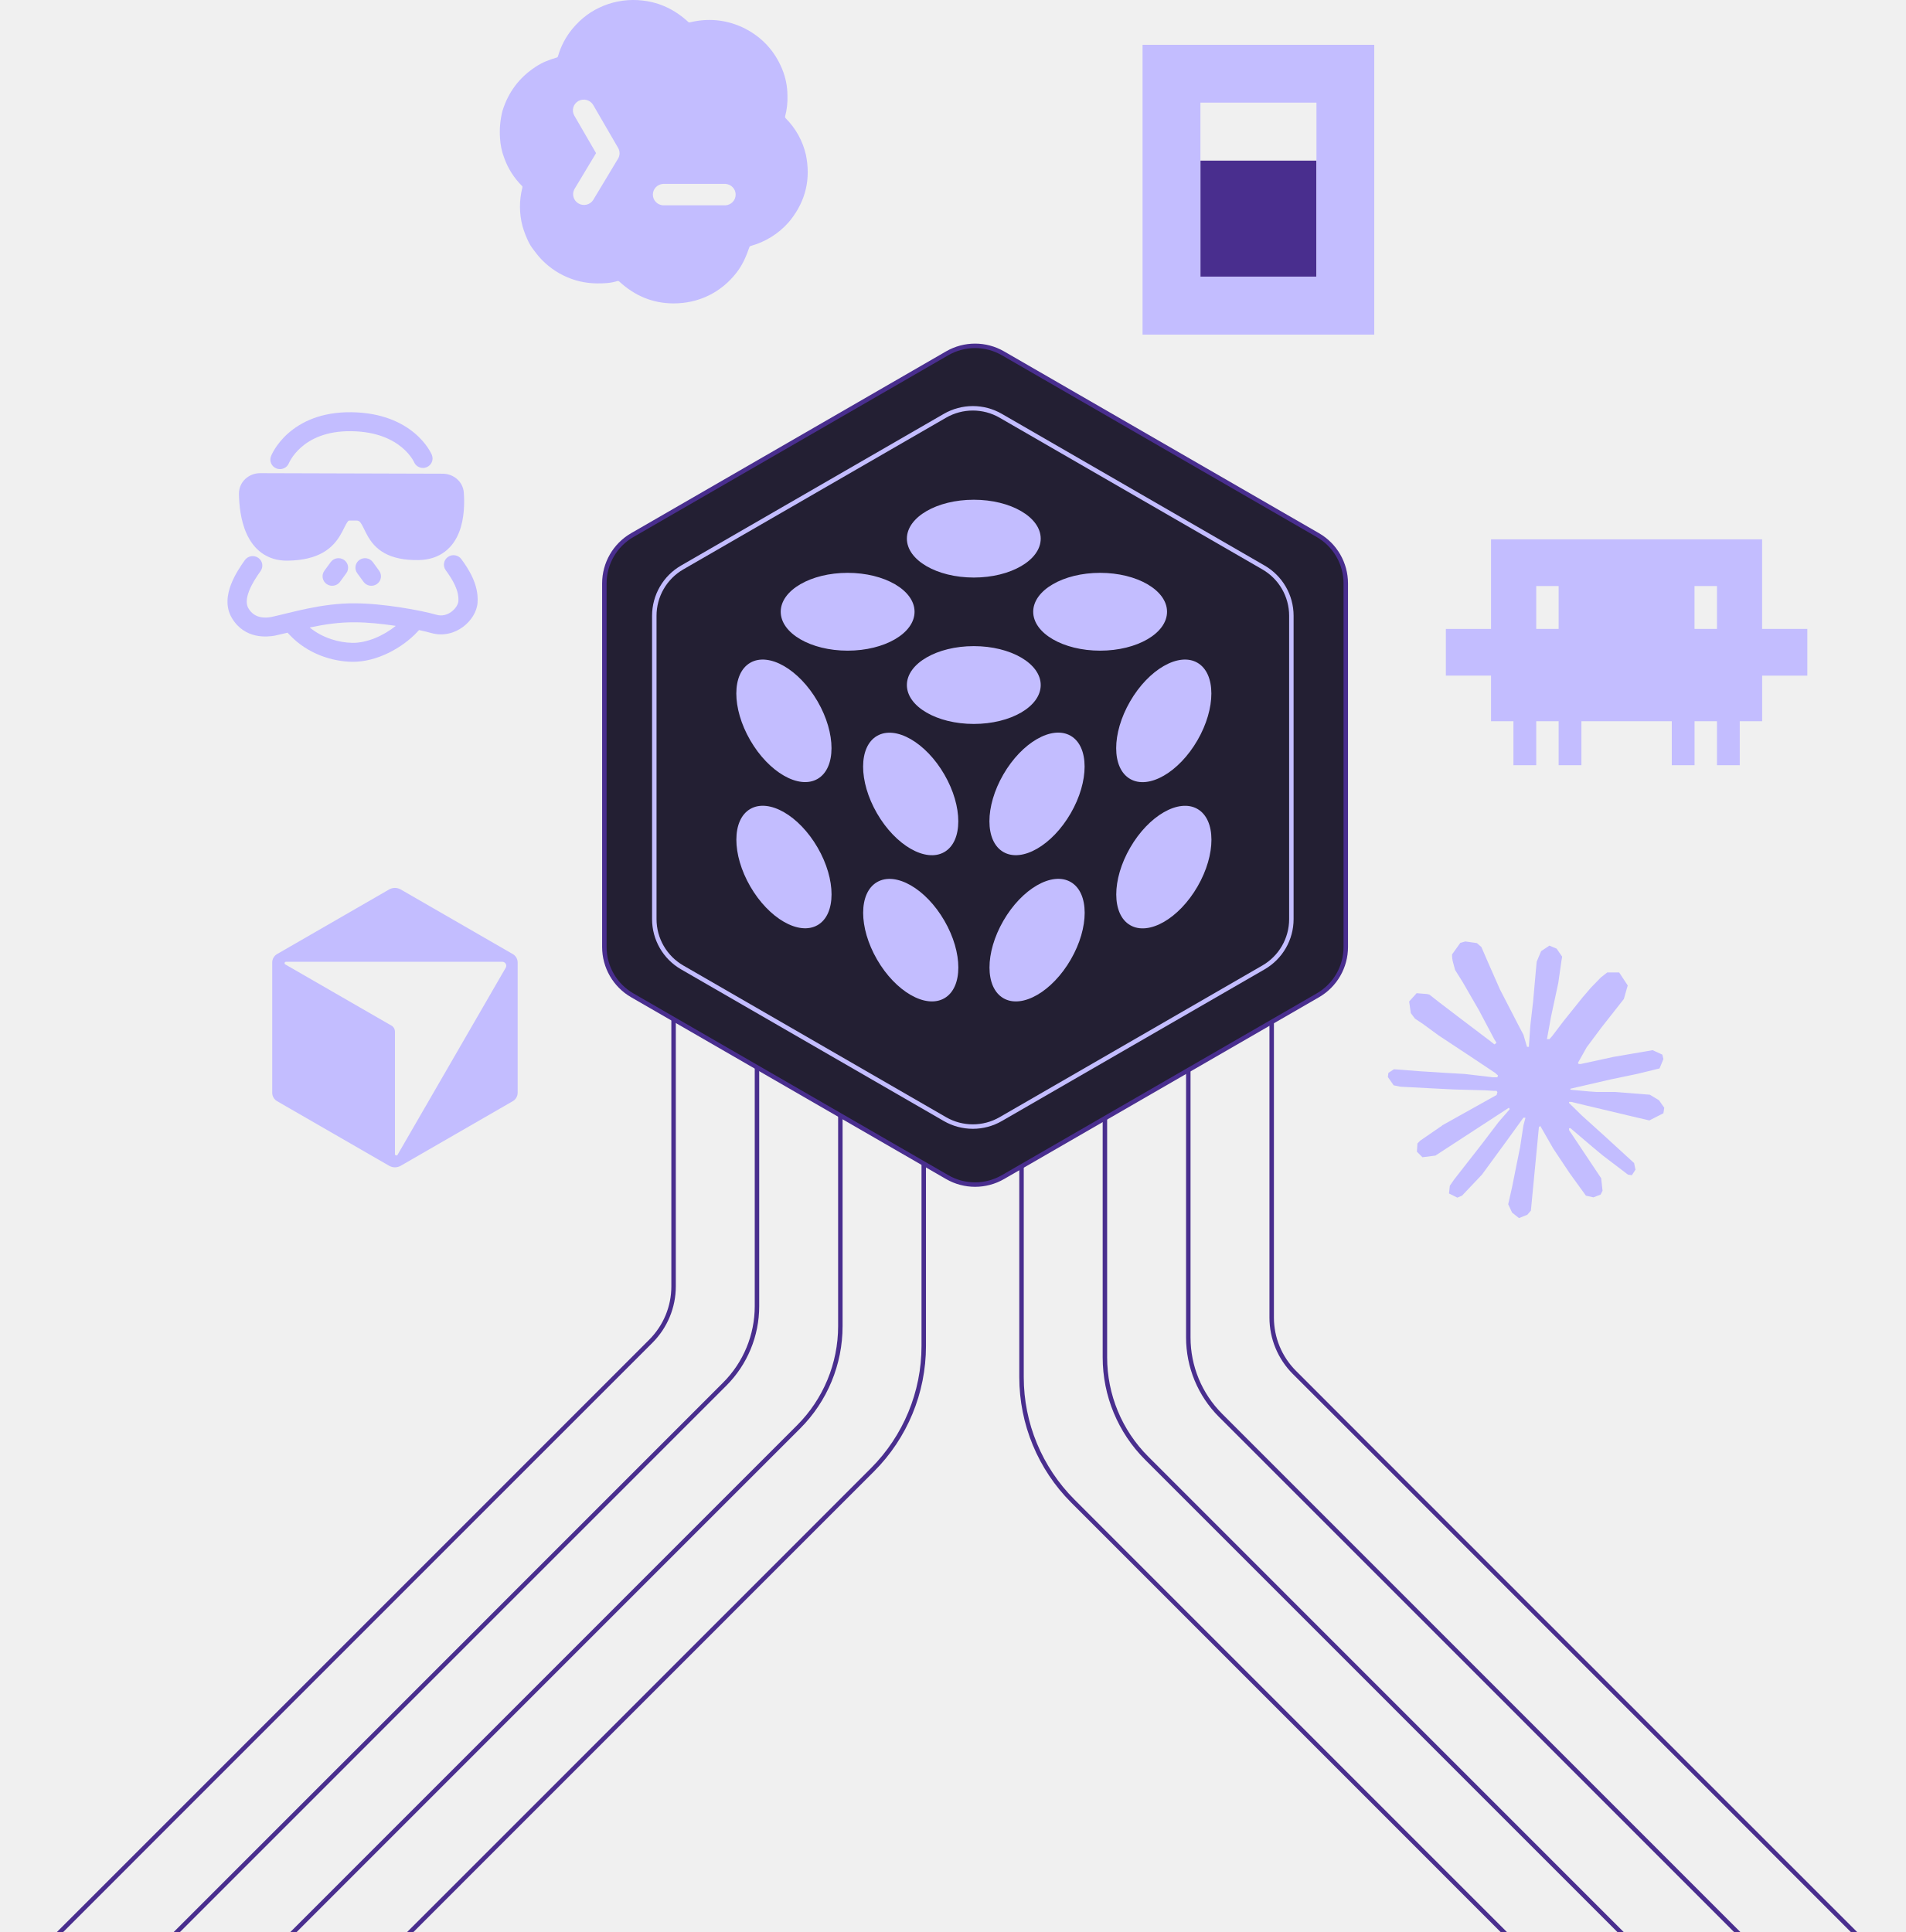
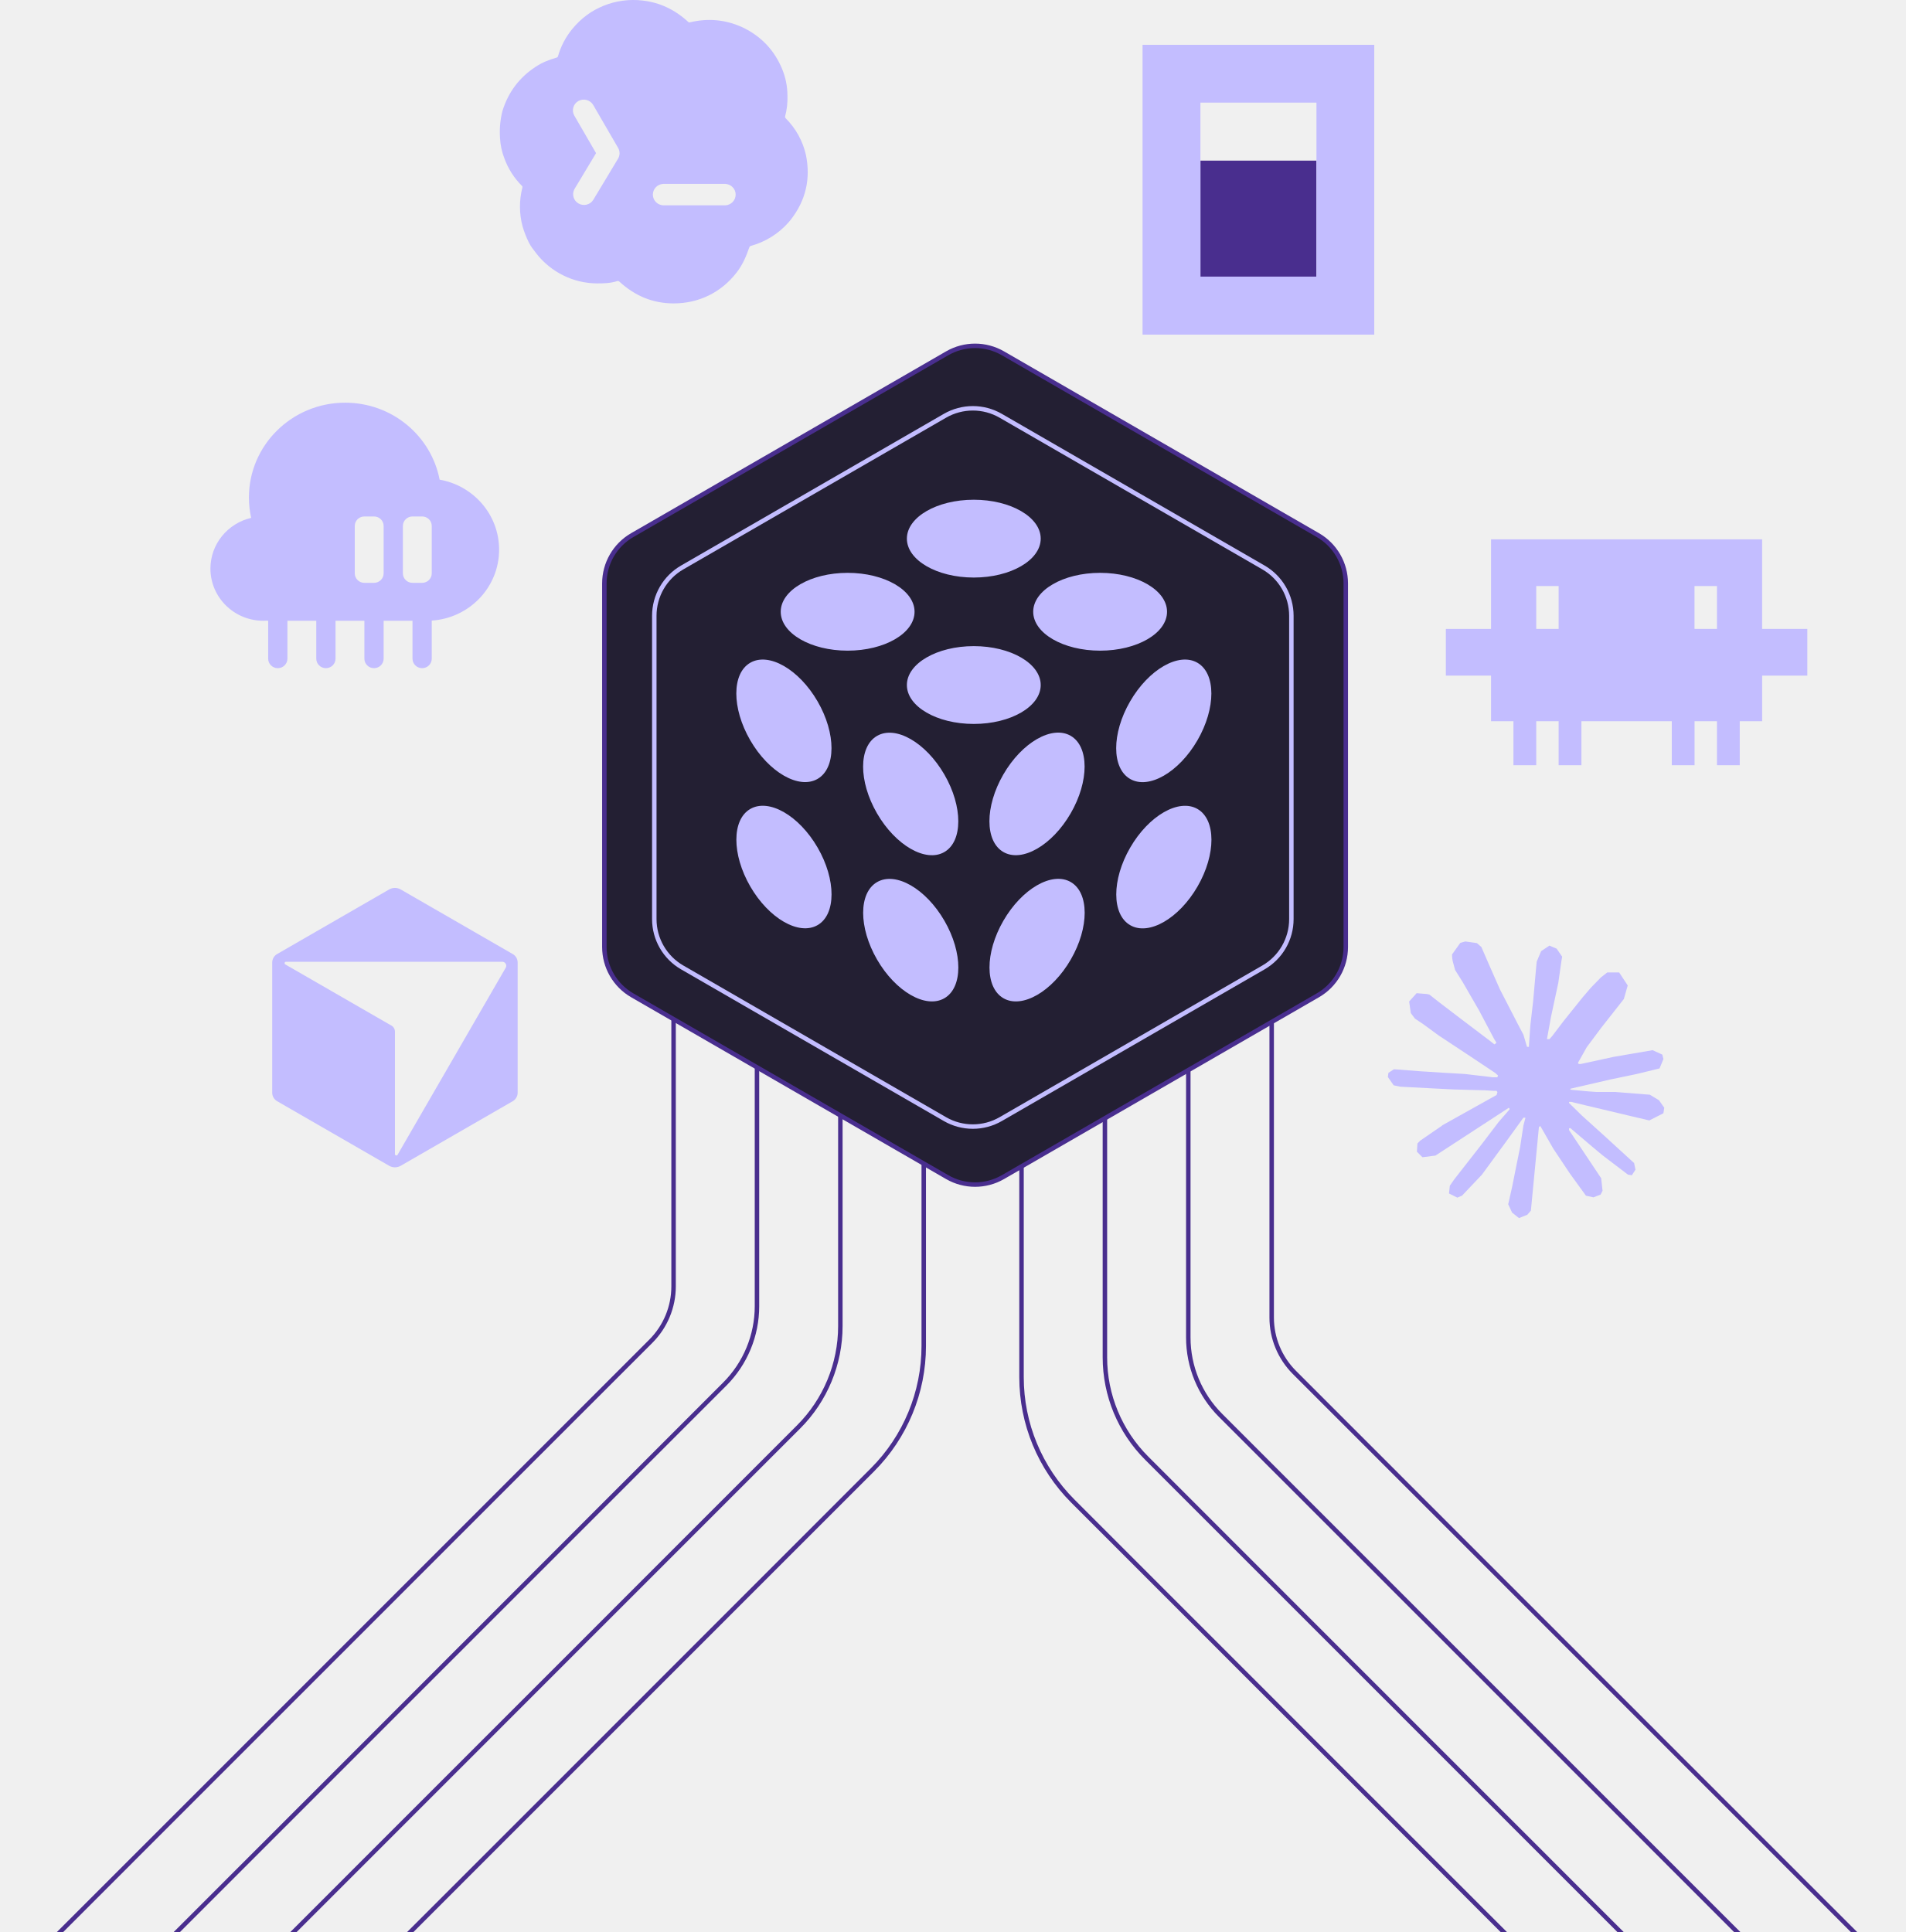
<svg xmlns="http://www.w3.org/2000/svg" width="427" height="433" viewBox="0 0 427 433" fill="none">
  <style>path,line,circle,rect,polygon,polyline,ellipse{vector-effect:non-scaling-stroke}</style>
  <g clip-path="url(#clip0_201_7250)">
    <path d="M228.911 -561.517L228.911 308.663C228.911 319.073 233.05 329.053 240.403 336.417L464.942 561" stroke="#492E8E" stroke-miterlimit="10" />
    <path d="M247.597 -563.678L247.597 304.206C247.597 312.681 250.96 320.811 256.958 326.801L483.627 553.515" stroke="#492E8E" stroke-miterlimit="10" />
    <path d="M266.283 -566.919L266.283 299.758C266.283 306.299 268.88 312.579 273.505 317.204L502.314 546.058" stroke="#492E8E" stroke-miterlimit="10" />
    <path d="M284.969 -568L284.969 295.3C284.969 299.907 286.8 304.327 290.061 307.588L521 538.572" stroke="#492E8E" stroke-miterlimit="10" />
    <path d="M207 -568.517L207 301.663C207 312.073 202.861 322.053 195.508 329.417L-29.031 554" stroke="#492E8E" stroke-miterlimit="10" />
    <path d="M188.314 -570.678L188.314 297.206C188.314 305.681 184.951 313.811 178.953 319.801L-47.717 546.515" stroke="#492E8E" stroke-miterlimit="10" />
    <path d="M169.628 -573.919L169.628 292.758C169.628 299.299 167.031 305.579 162.406 310.204L-66.403 539.058" stroke="#492E8E" stroke-miterlimit="10" />
    <path d="M150.942 -575L150.942 288.3C150.942 292.907 149.111 297.327 145.85 300.588L-85.089 531.572" stroke="#492E8E" stroke-miterlimit="10" />
  </g>
  <path d="M114.9 213.822L89.8 199.348C89.404 199.12 88.954 199 88.497 199C88.04 199 87.59 199.12 87.194 199.348L62.097 213.822C61.764 214.015 61.487 214.291 61.295 214.624C61.102 214.956 61 215.334 61 215.718V244.901C61 245.285 61.102 245.663 61.295 245.995C61.487 246.328 61.764 246.604 62.097 246.797L87.197 261.271C87.593 261.499 88.042 261.62 88.5 261.62C88.958 261.62 89.407 261.499 89.803 261.271L114.903 246.799C115.236 246.607 115.513 246.331 115.705 245.998C115.898 245.666 116 245.288 116 244.904V215.715C116 215.331 115.898 214.953 115.705 214.621C115.513 214.288 115.236 214.012 114.903 213.819L114.9 213.822ZM113.325 216.888L89.095 258.804C88.931 259.085 88.499 258.97 88.499 258.641V231.197C88.498 230.926 88.427 230.661 88.292 230.427C88.156 230.193 87.962 229.999 87.728 229.864L63.933 216.147C63.648 215.982 63.764 215.549 64.093 215.549H112.548C113.239 215.549 113.669 216.293 113.325 216.888Z" fill="#C3BDFF" />
  <path fill-rule="evenodd" clip-rule="evenodd" d="M394.868 140.953H405V151.422H394.875V161.641H389.856V171.5H384.75V161.641H379.731V171.5H374.625V161.641H354.375V171.5H349.272V161.641H344.25V171.5H339.144V161.641H334.125V151.418H324V140.956H334.125V120.875H394.868V140.953ZM344.25 140.953H349.272V131.344H344.25V140.953ZM379.721 140.953H384.75V131.344H379.721V140.953Z" fill="#C3BDFF" />
  <g clip-path="url(#clip1_201_7250)">
    <path d="M323.152 252.23L335.366 245.41L335.552 244.79L335.366 244.48H334.746L332.7 244.356L325.756 244.17L319.68 243.86L313.79 243.55L312.302 243.24L311 241.38L311.124 240.45L312.364 239.644L314.162 239.768L318.068 240.078L323.958 240.45L328.236 240.698L334.56 241.442H335.552L335.676 241.008L335.366 240.76L335.118 240.512L328.98 236.42L322.408 232.08L318.936 229.538L317.076 228.298L316.146 227.058L315.774 224.454L317.448 222.594L319.742 222.78L320.3 222.904L322.594 224.702L327.554 228.484L333.94 233.32L334.87 234.064L335.242 233.816L335.304 233.63L334.87 232.948L331.46 226.5L327.74 220.052L326.066 217.386L325.632 215.774C325.446 215.154 325.384 214.534 325.384 213.914L327.244 211.31L328.36 211L330.964 211.372L331.956 212.24L333.568 215.96L336.11 221.726L340.14 229.538L341.38 231.894L342 234.002L342.186 234.622H342.62V234.312L342.93 229.848L343.55 224.454L344.17 217.51L344.356 215.526L345.348 213.17L347.208 211.93L348.82 212.612L350.06 214.41L349.874 215.526L349.192 220.3L347.58 227.802L346.65 232.886H347.208L347.828 232.204L350.37 228.856L354.648 223.524L356.508 221.354L358.74 219.06L360.166 217.944H362.832L364.754 220.858L363.886 223.896L361.158 227.368L358.864 230.282L355.578 234.684L353.594 238.218L353.78 238.466H354.214L361.654 236.854L365.622 236.172L370.334 235.366L372.504 236.358L372.752 237.35L371.884 239.458L366.8 240.698L360.848 241.938L351.982 243.984L351.858 244.046L351.982 244.232L355.95 244.604L357.686 244.728H361.902L369.714 245.348L371.76 246.588L372.938 248.262L372.752 249.502L369.59 251.114L365.374 250.122L355.454 247.766L352.106 246.96H351.61V247.208L354.462 249.998L359.608 254.648L366.18 260.662L366.49 262.15L365.684 263.39L364.816 263.266L359.112 258.926L356.88 257.066L351.92 252.85H351.61V253.284L352.726 254.958L358.802 264.072L359.112 266.862L358.678 267.73L357.066 268.35L355.392 267.978L351.796 263.018L348.076 257.438L345.162 252.354L344.852 252.602L343.054 271.326L342.248 272.256L340.388 273L338.838 271.76L337.97 269.9L338.838 266.056L339.83 261.096L340.636 257.128L341.38 252.23L341.814 250.618V250.494H341.38L337.66 255.64L332.08 263.266L327.616 267.978L326.562 268.412L324.702 267.482L324.888 265.746L325.88 264.32L332.08 256.384L335.8 251.486L338.28 248.634L338.218 248.324H338.032L321.664 258.988L318.75 259.36L317.51 258.12L317.634 256.26L318.254 255.64L323.214 252.23H323.152Z" fill="#C3BDFF" />
  </g>
  <g clip-path="url(#clip2_201_7250)">
    <mask id="mask0_201_7250" style="mask-type:luminance" maskUnits="userSpaceOnUse" x="256" y="9" width="52" height="66">
      <path d="M308 10H256V75H308V10Z" fill="white" />
    </mask>
    <g mask="url(#mask0_201_7250)">
      <mask id="mask1_201_7250" style="mask-type:luminance" maskUnits="userSpaceOnUse" x="256" y="9" width="52" height="66">
        <path d="M308 10H256V75H308V10Z" fill="white" />
      </mask>
      <g mask="url(#mask1_201_7250)">
        <path d="M295 62H269V36H295V62Z" fill="#492E8E" />
        <path d="M295 23H269V62H295V23ZM308 75H256V10H308V75Z" fill="#C3BDFF" />
      </g>
    </g>
  </g>
  <path d="M212.25 79.185C216.117 76.952 220.883 76.952 224.75 79.185L295.321 119.93C299.189 122.163 301.571 126.29 301.571 130.756V212.244C301.571 216.71 299.189 220.836 295.321 223.069L224.75 263.814C220.883 266.047 216.117 266.047 212.25 263.814L141.679 223.069C137.811 220.836 135.429 216.71 135.429 212.244V130.756C135.429 126.29 137.811 122.163 141.679 119.93L212.25 79.185Z" fill="#231F33" stroke="#492E8E" />
  <path d="M211.75 93.185C215.617 90.952 220.383 90.952 224.25 93.185L283.13 127.18C286.997 129.413 289.38 133.54 289.38 138.006V205.994C289.38 210.46 286.997 214.586 283.13 216.819L224.25 250.814C220.383 253.047 215.617 253.047 211.75 250.814L152.87 216.819C149.003 214.586 146.62 210.46 146.62 205.994V138.006C146.62 133.54 149.003 129.413 152.87 127.18L211.75 93.185Z" fill="#231F33" stroke="#C3BDFF" />
  <path d="M196.553 197.688C200.723 195.287 207.475 199.169 211.635 206.359C215.796 213.549 215.79 221.325 211.621 223.728C207.452 226.13 200.699 222.248 196.538 215.057C192.377 207.867 192.384 200.09 196.553 197.688ZM224.849 206.351C229.01 199.157 235.763 195.273 239.932 197.676C244.101 200.08 244.108 207.86 239.947 215.053C235.786 222.247 229.034 226.131 224.865 223.728C220.696 221.325 220.689 213.545 224.849 206.351ZM253.256 189.98C257.416 182.786 264.168 178.903 268.338 181.305C272.507 183.708 272.514 191.488 268.353 198.682C264.193 205.876 257.44 209.76 253.271 207.357C249.102 204.954 249.095 197.174 253.256 189.98ZM168.141 181.298C172.311 178.896 179.063 182.778 183.223 189.968C187.384 197.159 187.378 204.936 183.209 207.338C179.039 209.74 172.286 205.857 168.126 198.667C163.965 191.476 163.972 183.699 168.141 181.298ZM196.544 164.924C200.713 162.522 207.466 166.403 211.627 173.593C215.787 180.784 215.78 188.561 211.611 190.963C207.442 193.364 200.689 189.482 196.528 182.292C192.368 175.101 192.375 167.326 196.544 164.924ZM224.834 173.578C228.994 166.384 235.747 162.5 239.916 164.903C244.085 167.306 244.092 175.086 239.931 182.28C235.771 189.474 229.018 193.358 224.848 190.955C220.68 188.551 220.673 180.771 224.834 173.578ZM253.239 157.207C257.4 150.013 264.153 146.129 268.322 148.532C272.491 150.935 272.497 158.715 268.337 165.909C264.176 173.103 257.424 176.987 253.255 174.584C249.086 172.18 249.078 164.401 253.239 157.207ZM168.132 148.532C172.301 146.13 179.054 150.012 183.215 157.203C187.375 164.393 187.368 172.17 183.199 174.572C179.03 176.974 172.277 173.092 168.116 165.901C163.955 158.71 163.962 150.934 168.132 148.532ZM218.217 144.81C226.498 144.81 233.212 148.714 233.212 153.53C233.212 158.346 226.498 162.25 218.217 162.25C209.935 162.25 203.221 158.345 203.221 153.53C203.221 148.714 209.935 144.81 218.217 144.81ZM189.946 128.386C198.228 128.386 204.941 132.291 204.941 137.106C204.941 141.922 198.228 145.826 189.946 145.826C181.665 145.826 174.951 141.922 174.951 137.106C174.951 132.291 181.665 128.387 189.946 128.386ZM246.524 128.386C254.806 128.386 261.519 132.291 261.519 137.106C261.519 141.922 254.806 145.826 246.524 145.826C238.243 145.826 231.529 141.922 231.529 137.106C231.529 132.291 238.243 128.386 246.524 128.386ZM218.217 112C226.498 112 233.212 115.904 233.212 120.719C233.212 125.535 226.498 129.439 218.217 129.439C209.935 129.439 203.222 125.535 203.221 120.719C203.221 115.904 209.935 112 218.217 112Z" fill="#C3BDFF" />
  <g clip-path="url(#clip3_201_7250)">
    <path fill-rule="evenodd" clip-rule="evenodd" d="M135.247 1.295C138.017 0.173 141.031 -0.232 144.004 0.119C147.837 0.552 151.252 2.159 154.251 4.936C154.291 4.973 154.341 5 154.394 5.015C154.448 5.029 154.504 5.03 154.559 5.018C158.607 4.037 162.499 4.383 166.234 6.055L166.415 6.14L166.858 6.355C170.759 8.347 173.557 11.37 175.247 15.416C176.046 17.34 176.449 19.349 176.457 21.44C176.514 22.997 176.339 24.553 175.94 26.061C175.92 26.138 175.92 26.218 175.941 26.295C175.961 26.372 176 26.442 176.055 26.5C178.315 28.758 179.887 31.596 180.592 34.691C181.699 40.077 180.563 44.934 177.191 49.255L176.667 49.878C174.434 52.398 171.502 54.221 168.232 55.122C168.161 55.143 168.095 55.179 168.041 55.23C167.987 55.28 167.946 55.342 167.922 55.411C167.188 57.497 166.452 59.276 165.084 61.055C161.637 65.538 156.568 68.031 150.858 68C146.307 67.977 142.274 66.337 138.755 63.081C138.701 63.033 138.636 62.999 138.566 62.983C138.495 62.967 138.421 62.97 138.352 62.99C136.863 63.464 135.362 63.532 133.741 63.515C131.15 63.494 128.599 62.891 126.28 61.752C123.853 60.566 121.741 58.838 120.11 56.706C119.527 55.944 118.949 55.227 118.526 54.38C117.943 53.212 117.467 51.996 117.103 50.745C116.339 47.902 116.322 44.914 117.054 42.063C117.078 41.996 117.086 41.925 117.077 41.854C117.063 41.783 117.026 41.72 116.971 41.672C115.199 39.906 113.844 37.776 113.003 35.434C112.447 33.992 112.124 32.472 112.046 30.931C111.907 28.902 112.089 26.864 112.586 24.891C113.88 20.686 116.35 17.388 119.995 14.994C120.806 14.461 121.577 14.047 122.301 13.753C123.123 13.413 123.948 13.13 124.776 12.892C124.836 12.874 124.89 12.843 124.933 12.8C124.977 12.757 125.009 12.703 125.027 12.645C125.654 10.421 126.734 8.345 128.201 6.545C130.156 4.148 132.504 2.397 135.247 1.295ZM132.936 23.536C132.615 22.983 132.084 22.578 131.46 22.41C130.836 22.243 130.169 22.326 129.608 22.642C129.046 22.959 128.635 23.482 128.465 24.097C128.295 24.712 128.38 25.369 128.701 25.922L133.571 34.323L128.718 42.392C128.42 42.939 128.349 43.578 128.518 44.176C128.687 44.773 129.084 45.283 129.626 45.599C130.168 45.915 130.813 46.013 131.426 45.871C132.039 45.73 132.572 45.36 132.916 44.84L138.493 35.569C138.713 35.204 138.831 34.787 138.834 34.362C138.838 33.937 138.727 33.519 138.513 33.15L132.936 23.536ZM148.593 41.216C147.972 41.253 147.388 41.522 146.961 41.968C146.535 42.414 146.297 43.004 146.297 43.618C146.297 44.231 146.535 44.821 146.961 45.267C147.388 45.714 147.972 45.982 148.593 46.019H162.531C163.157 45.989 163.747 45.723 164.18 45.275C164.612 44.828 164.853 44.234 164.853 43.616C164.853 42.998 164.612 42.404 164.18 41.957C163.747 41.51 163.157 41.243 162.531 41.214H148.593V41.216Z" fill="#C3BDFF" />
  </g>
-   <path d="M99.2 108.293C91.401 108.271 66.369 108.194 58.298 108.171C56.862 108.166 55.686 109.24 55.705 110.655C55.762 115.04 56.841 123.664 64.464 123.531C76.93 123.313 73.706 114.512 78.401 114.54H79.891C85.293 114.679 81.547 123.564 93.744 123.396C101.719 123.287 102.086 114.754 101.784 110.566C101.689 109.245 100.544 108.296 99.2 108.293Z" fill="#C3BDFF" />
-   <path d="M100.375 124.825C101.343 124.141 102.69 124.359 103.384 125.312C104.914 127.416 107.32 130.954 107.014 135.091C106.862 137.144 105.532 139.171 103.776 140.486C101.946 141.855 99.377 142.663 96.579 141.856C95.897 141.659 94.977 141.441 93.898 141.21L93.517 141.621C90.216 145.169 84.442 148.411 78.888 148.322C74.563 148.253 68.967 146.625 64.875 142.265L64.439 141.8C63.482 142.031 62.557 142.253 61.666 142.443L61.636 142.449L61.609 142.456C60.014 142.752 54.835 143.378 51.944 138.479C50.446 135.942 50.939 133.148 51.761 131C52.596 128.816 53.947 126.825 54.868 125.534C55.554 124.574 56.899 124.344 57.873 125.02C58.847 125.695 59.08 127.019 58.396 127.979C57.502 129.231 56.427 130.851 55.797 132.499C55.153 134.182 55.141 135.443 55.671 136.342C57.039 138.66 59.434 138.531 60.8 138.278C65.24 137.324 72.114 135.15 79.533 135.217C85.777 135.217 94.332 136.781 97.789 137.778C99.042 138.139 100.217 137.812 101.167 137.102C102.189 136.337 102.673 135.339 102.715 134.781C102.895 132.337 101.447 129.946 99.878 127.788C99.185 126.834 99.407 125.508 100.375 124.825ZM79.512 139.467C75.914 139.433 72.53 139.97 69.402 140.64C72.356 143.042 76.011 144.027 78.96 144.074C82.243 144.126 85.966 142.469 88.693 140.27C85.638 139.812 82.309 139.467 79.533 139.467H79.512ZM74.102 125.983C74.797 125.03 76.144 124.812 77.111 125.497C78.078 126.182 78.297 127.512 77.602 128.465L76.187 130.403C75.491 131.355 74.144 131.571 73.178 130.886C72.211 130.201 71.992 128.874 72.687 127.921L74.102 125.983ZM80.543 125.497C81.51 124.812 82.857 125.03 83.552 125.983L84.968 127.921C85.662 128.873 85.443 130.201 84.477 130.886C83.51 131.572 82.161 131.355 81.466 130.403L80.051 128.465C79.355 127.512 79.577 126.182 80.543 125.497ZM99.206 106.167C101.554 106.173 103.752 107.865 103.936 110.417C104.093 112.6 104.105 116.163 102.879 119.28C102.253 120.869 101.268 122.435 99.729 123.613C98.167 124.808 96.181 125.489 93.774 125.522C90.47 125.567 88.007 125.003 86.128 123.951C84.223 122.884 83.136 121.433 82.39 120.124C82.034 119.499 81.731 118.858 81.493 118.377C81.235 117.854 81.043 117.495 80.849 117.219C80.667 116.961 80.534 116.852 80.438 116.796C80.376 116.76 80.268 116.709 80.068 116.682L79.834 116.665H78.387C78.173 116.664 78.117 116.704 78.111 116.709C78.079 116.728 77.975 116.806 77.796 117.074C77.606 117.356 77.418 117.718 77.149 118.255C76.899 118.755 76.587 119.387 76.201 120.027C75.405 121.35 74.251 122.786 72.308 123.876C70.388 124.954 67.872 125.596 64.502 125.655C62.152 125.696 60.182 125.054 58.602 123.899C57.052 122.766 55.999 121.231 55.281 119.662C53.866 116.57 53.578 112.963 53.548 110.682C53.513 107.975 55.774 106.039 58.305 106.046C66.377 106.07 91.408 106.145 99.206 106.167ZM58.292 110.296C58.126 110.296 58.01 110.355 57.947 110.414C57.891 110.467 57.859 110.531 57.861 110.628C57.888 112.733 58.168 115.631 59.213 117.914C59.724 119.032 60.376 119.902 61.173 120.485C61.941 121.046 62.966 121.432 64.426 121.407C67.288 121.357 69.044 120.816 70.173 120.182C71.278 119.562 71.951 118.759 72.493 117.858C72.777 117.386 73.013 116.91 73.281 116.374C73.531 115.876 73.834 115.273 74.197 114.731C74.57 114.174 75.082 113.567 75.82 113.11C76.585 112.638 77.454 112.411 78.402 112.415H79.948C80.941 112.441 81.842 112.676 82.637 113.139C83.417 113.595 83.974 114.202 84.391 114.793C84.795 115.366 85.112 115.992 85.372 116.518C85.652 117.085 85.874 117.56 86.149 118.043C86.666 118.951 87.267 119.7 88.259 120.255C89.277 120.825 90.919 121.31 93.713 121.272C95.292 121.25 96.344 120.821 97.084 120.255C97.847 119.671 98.431 118.823 98.857 117.742C99.732 115.519 99.778 112.722 99.634 110.717C99.629 110.643 99.6 110.585 99.539 110.533C99.471 110.474 99.353 110.417 99.194 110.417C91.395 110.395 66.363 110.32 58.292 110.296ZM78.787 92.389C85.616 92.482 90.105 94.725 92.908 97.081C94.294 98.246 95.239 99.414 95.846 100.31C96.149 100.758 96.37 101.14 96.519 101.423C96.594 101.563 96.651 101.679 96.692 101.767C96.713 101.811 96.73 101.848 96.743 101.877C96.749 101.892 96.755 101.906 96.76 101.917C96.762 101.922 96.764 101.927 96.766 101.931C96.767 101.933 96.767 101.936 96.768 101.937L96.77 101.939C96.77 101.941 96.754 101.95 94.982 102.67L96.77 101.939C97.224 103.024 96.7 104.268 95.599 104.716C94.567 105.135 93.395 104.708 92.879 103.759L92.788 103.571C92.789 103.573 92.79 103.575 92.79 103.577L92.78 103.556C92.766 103.526 92.738 103.468 92.695 103.388C92.611 103.229 92.469 102.98 92.26 102.67C91.838 102.048 91.148 101.188 90.11 100.315C88.064 98.595 84.543 96.718 78.728 96.639C72.968 96.561 69.483 98.48 67.448 100.281C66.411 101.199 65.719 102.117 65.292 102.79C65.079 103.126 64.935 103.398 64.847 103.575C64.804 103.663 64.775 103.726 64.759 103.761C64.751 103.779 64.748 103.79 64.746 103.793L64.751 103.782C64.751 103.782 64.751 103.779 64.749 103.778C64.322 104.872 63.078 105.42 61.967 105C60.855 104.58 60.298 103.351 60.724 102.255L62.634 102.977C60.843 102.3 60.733 102.257 60.727 102.253L60.729 102.244C60.73 102.24 60.733 102.235 60.735 102.23C60.739 102.219 60.746 102.205 60.752 102.19C60.764 102.161 60.78 102.122 60.8 102.076C60.84 101.985 60.895 101.862 60.969 101.713C61.116 101.416 61.333 101.011 61.634 100.537C62.235 99.589 63.178 98.349 64.565 97.121C67.379 94.629 71.905 92.296 78.787 92.389Z" fill="#C3BDFF" />
+   <g transform="translate(44.9996 86) scale(2.15625 2.125)" fill="#C3BDFF">
+     <path fill-rule="evenodd" clip-rule="evenodd" d="M15 2C19.88 2 23.938 5.495 24.819 10.118C28.332 10.742 31 13.808 31 17.5C31 21.474 27.909 24.724 24 24.981V29C24 29.552 23.552 30 23 30C22.448 30 22 29.552 22 29V25H19V29C19 29.552 18.552 30 18 30C17.448 30 17 29.552 17 29V25H14V29C14 29.552 13.552 30 13 30C12.448 30 12 29.552 12 29V25H9V29C9 29.552 8.552 30 8 30C7.448 30 7 29.552 7 29V25C6.93 25 6.864 24.995 6.807 24.989C6.711 24.995 6.608 25 6.5 25C3.462 25 1 22.538 1 19.5C1 16.899 2.806 14.72 5.232 14.148C5.08 13.456 5 12.737 5 12C5 6.477 9.477 2 15 2ZM17 14C16.448 14 16 14.448 16 15V20C16 20.552 16.448 21 17 21H18C18.552 21 19 20.552 19 20V15C19 14.448 18.552 14 18 14H17ZM22 14C21.448 14 21 14.448 21 15V20C21 20.552 21.448 21 22 21H23C23.552 21 24 20.552 24 20V15C24 14.448 23.552 14 23 14H22Z" />
+   </g>
  <defs>
    <clipPath id="clip0_201_7250">
      <rect width="262" height="427" fill="white" transform="matrix(1.19249e-08 -1 -1 -1.19249e-08 427 433)" />
    </clipPath>
    <clipPath id="clip1_201_7250">
      <rect width="62" height="62" fill="white" transform="translate(311 211)" />
    </clipPath>
    <clipPath id="clip2_201_7250">
      <rect width="52" height="65" fill="white" transform="translate(256 9.99969)" />
    </clipPath>
    <clipPath id="clip3_201_7250">
      <rect width="69" height="68" fill="white" transform="translate(112)" />
    </clipPath>
  </defs>
</svg>
